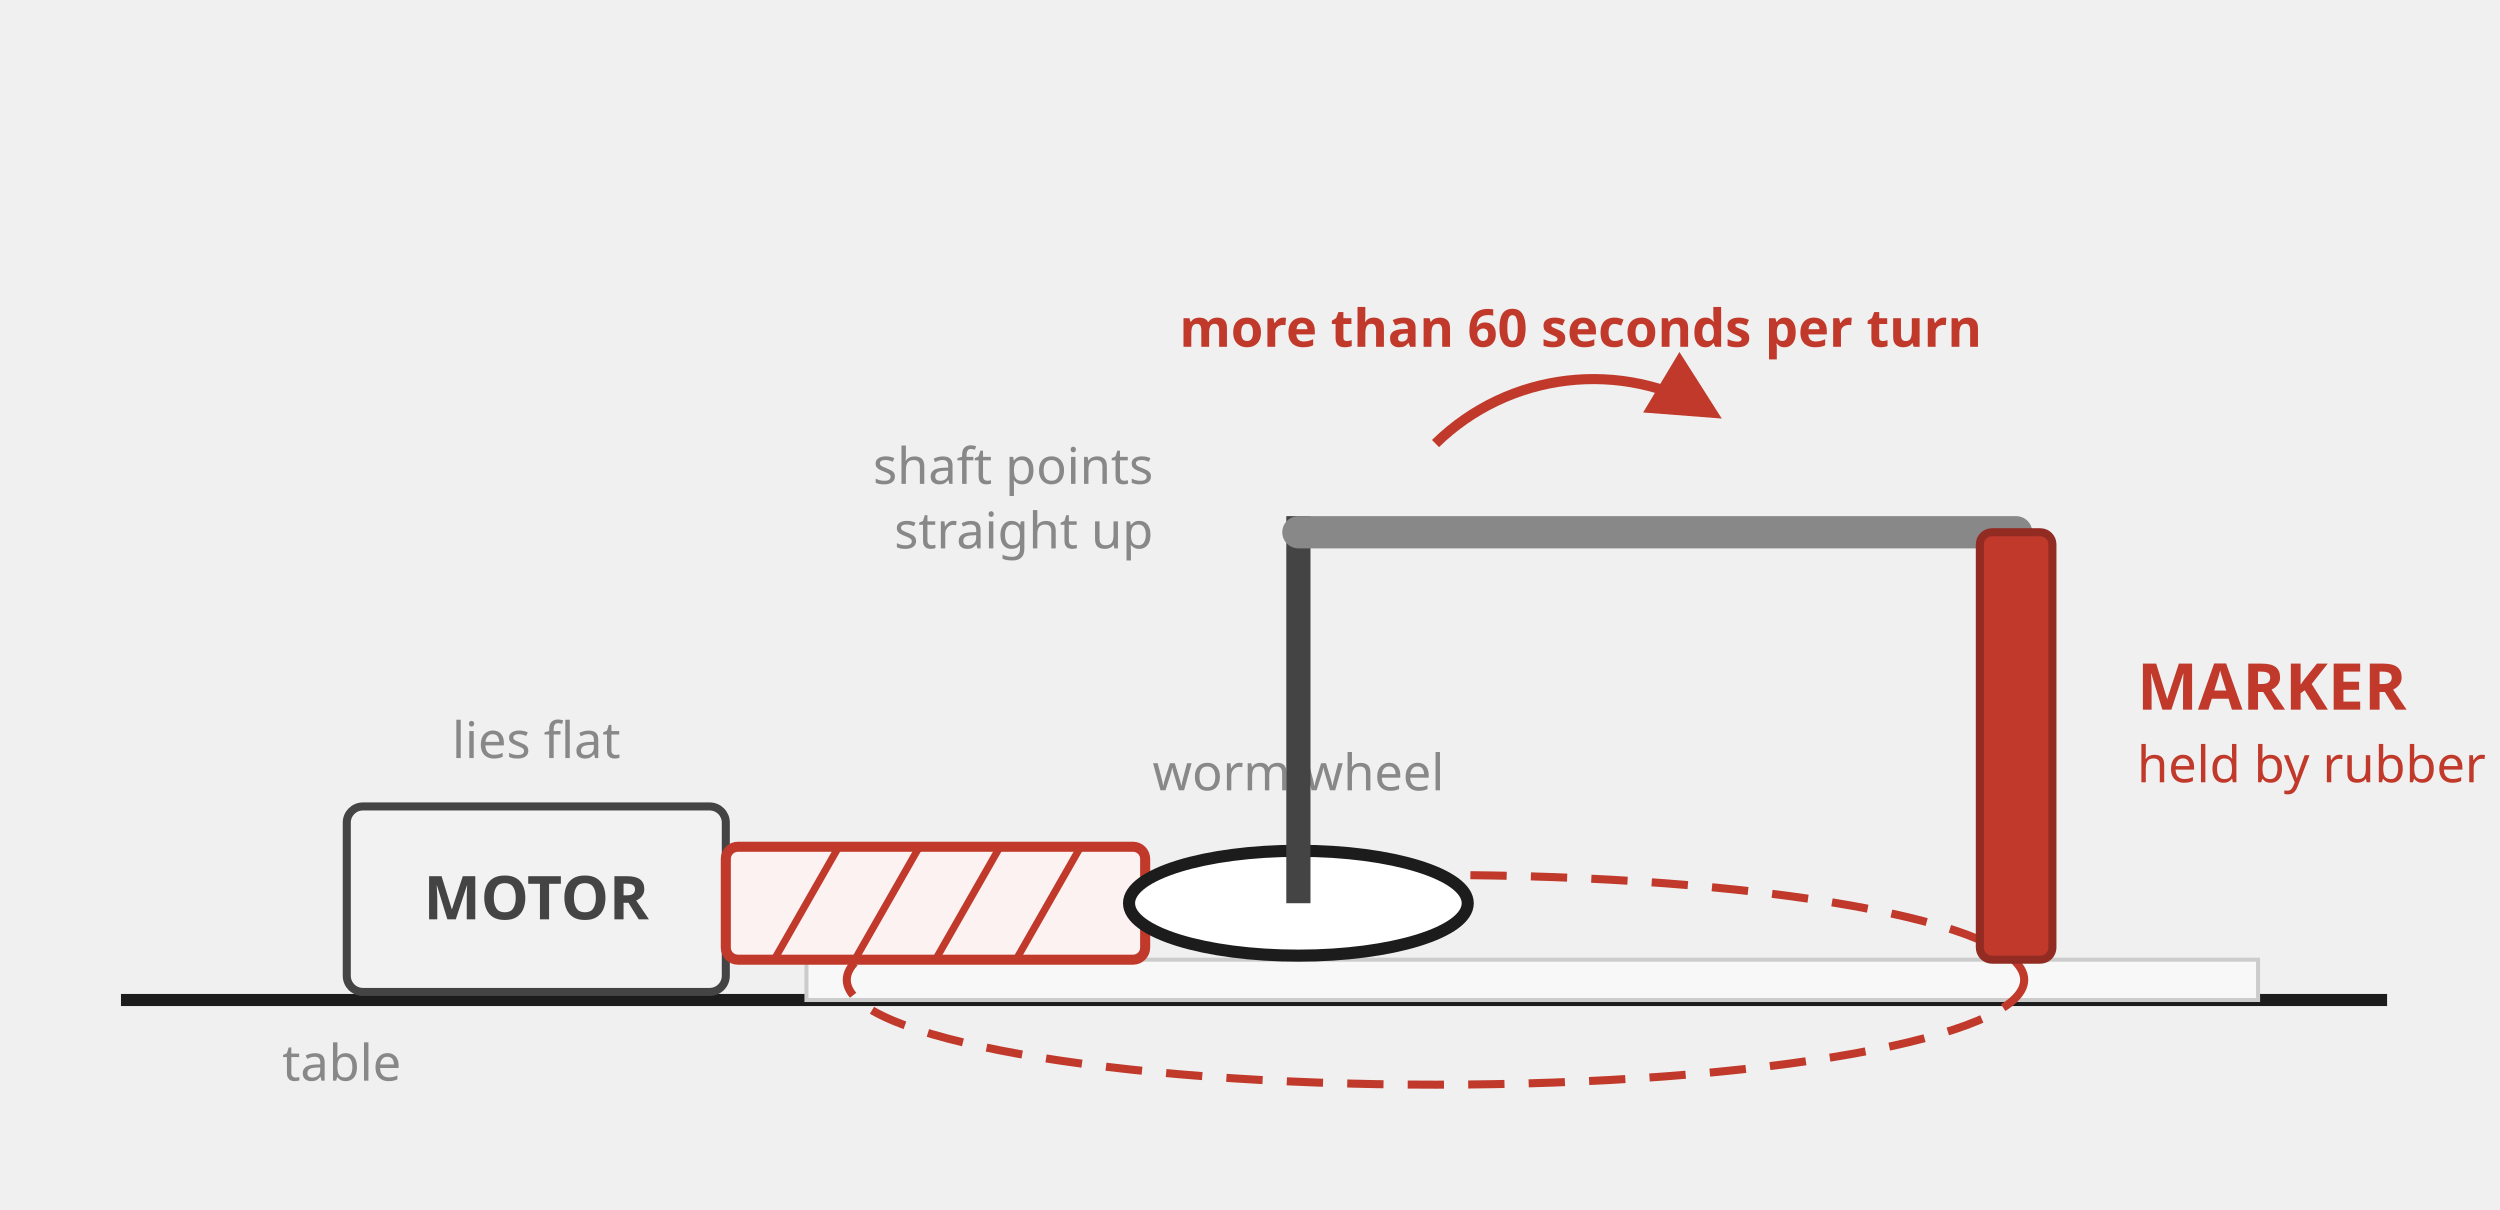
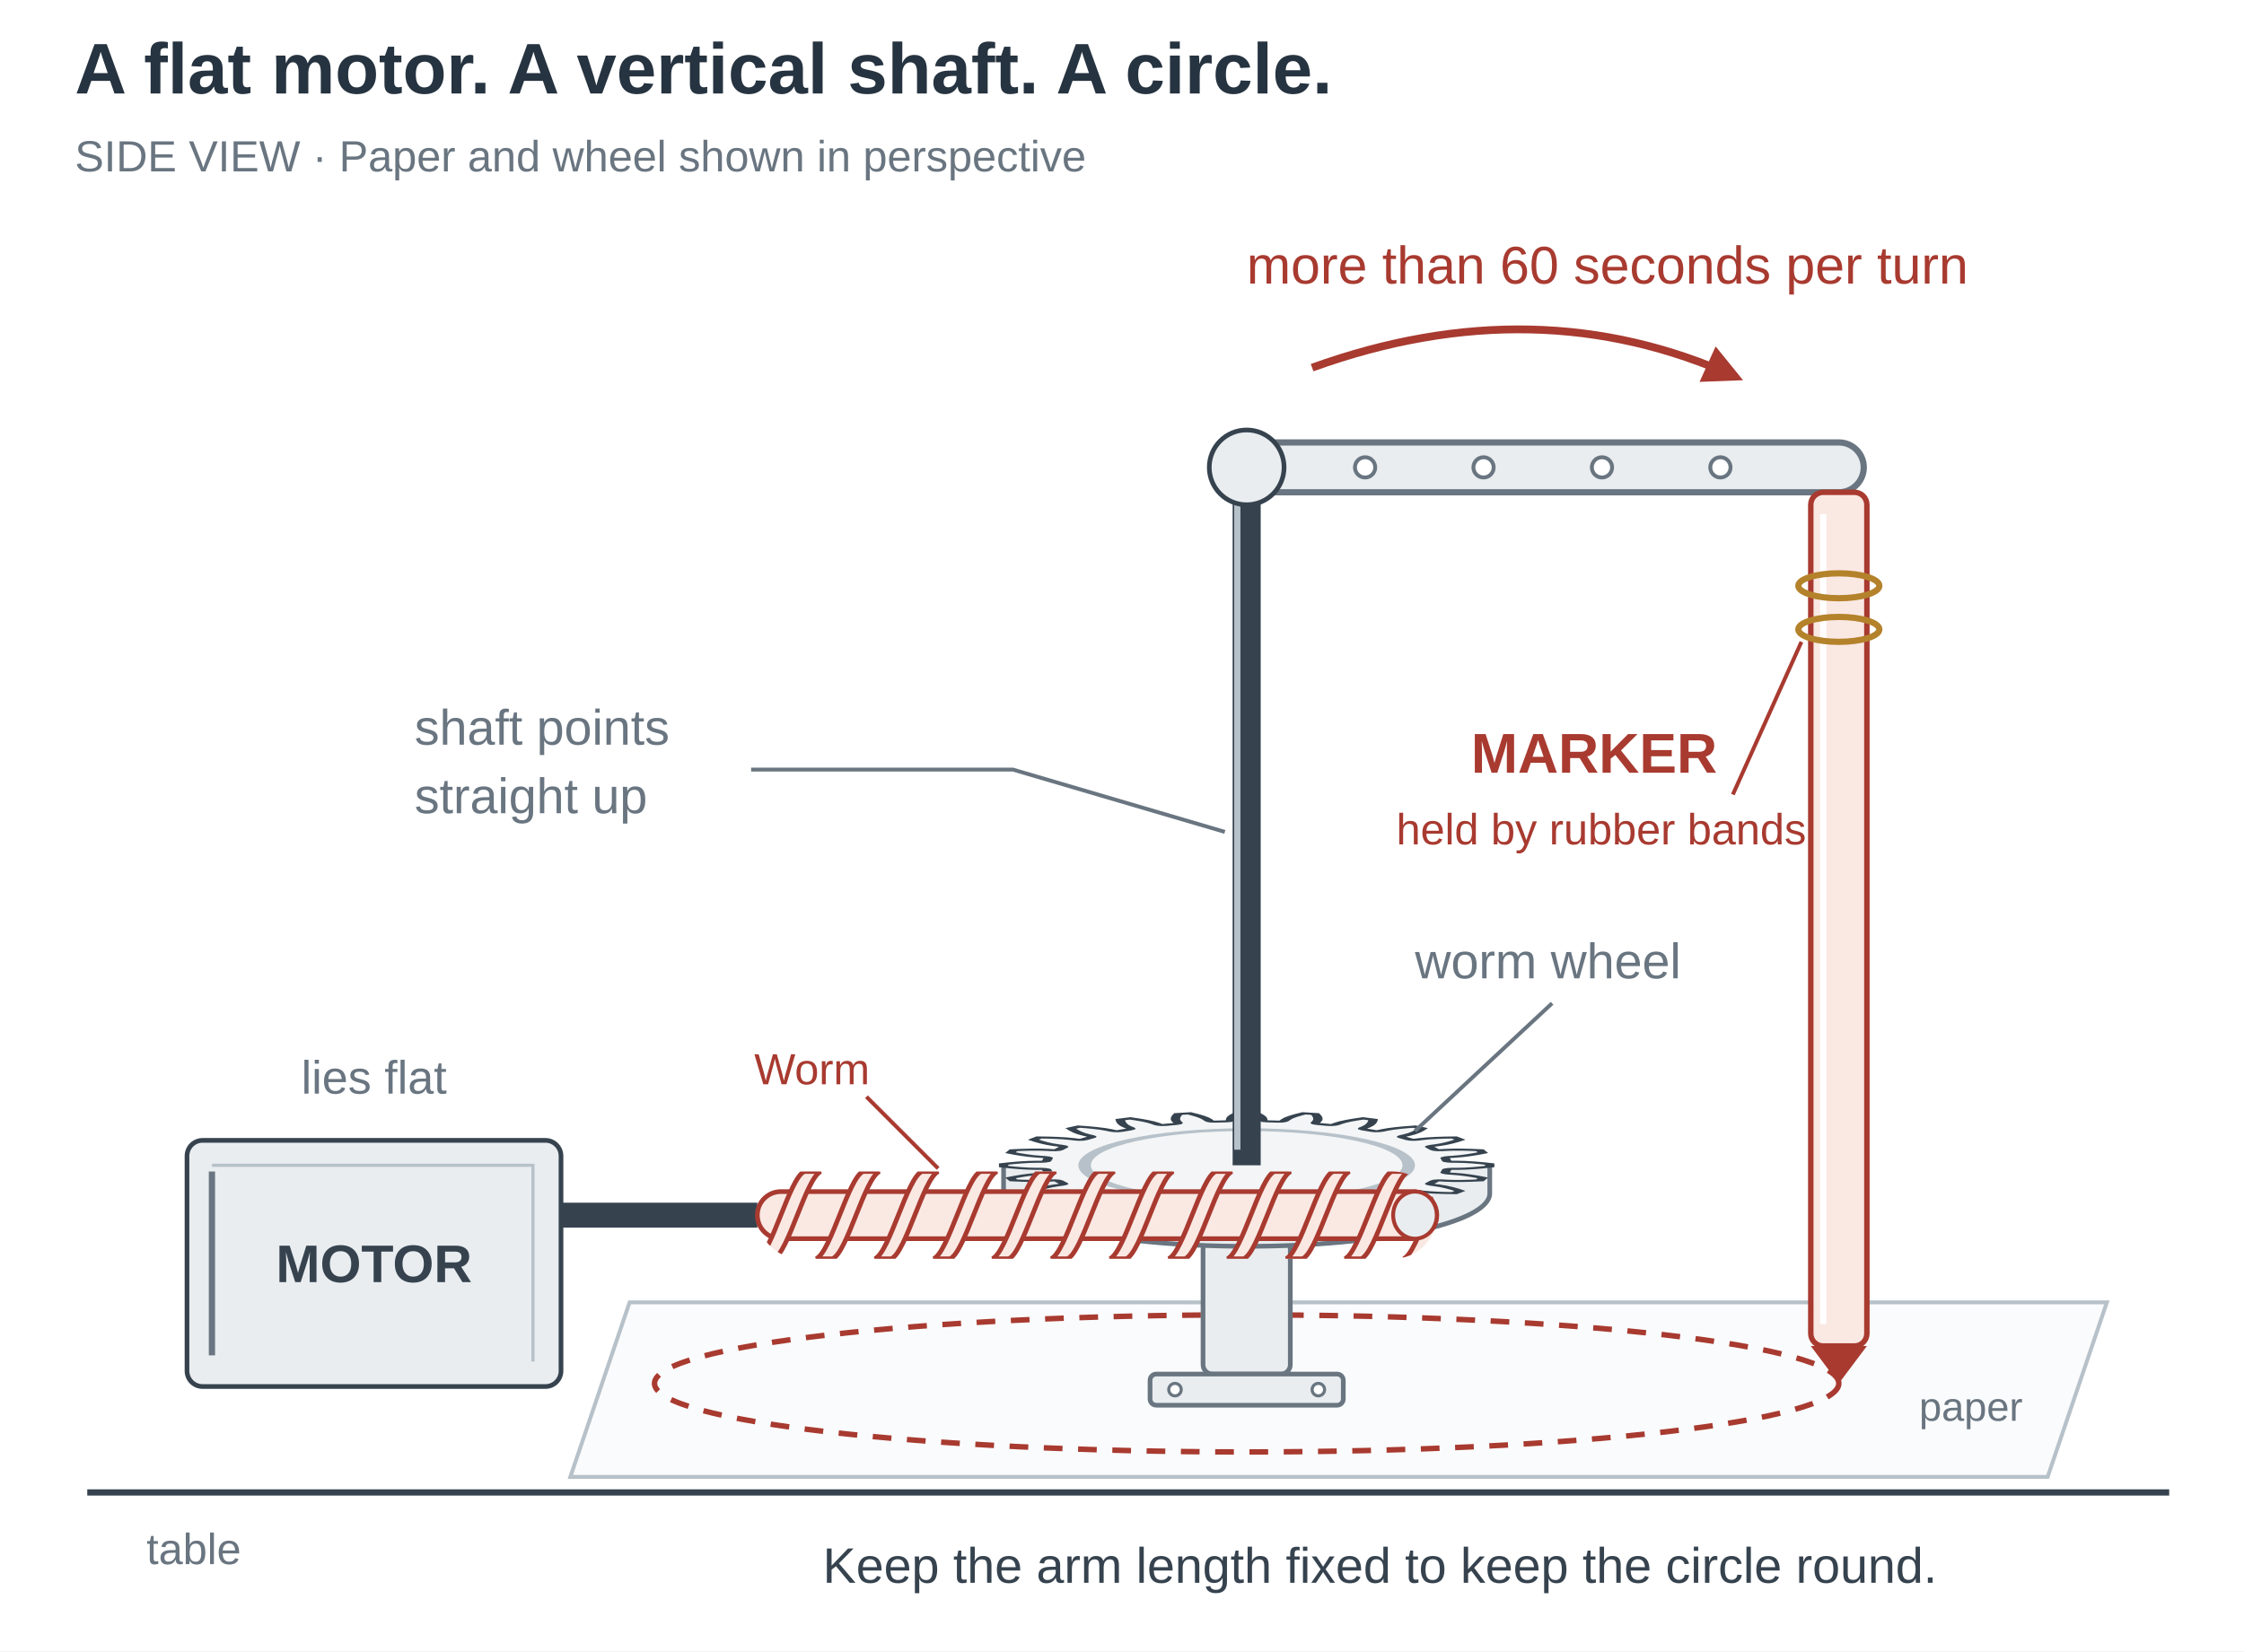
- <svg xmlns="http://www.w3.org/2000/svg" viewBox="0 0 620 300" role="img" aria-label="Side view. A motor lies flat on the table driving a worm. The worm turns a wheel whose shaft points straight up. An arm on that shaft carries a marker down onto the paper, where it traces a circle.">
+ <svg xmlns="http://www.w3.org/2000/svg" viewBox="0 0 720 530" role="img" aria-labelledby="circle-drawer-title circle-drawer-description">
  <defs>
-     <marker id="rotC" viewBox="0 0 10 10" refX="8" refY="5" markerWidth="7" markerHeight="7" orient="auto">
-       <path d="M0,0 L10,5 L0,10 z" fill="#C0392B" />
+     <path id="drawer-wheel" d="M64.169 -6.526Q64.312 -4.92 67.461 -5.161 L70.074 -4.873 L72.71 -4.155 L75.35 -3.129 L77.978 -1.834 A78 78 0 0 1 77.978 1.834        L75.35 3.129 L72.71 4.155 L70.074 4.873 L67.461 5.161 Q64.312 4.92 64.169 6.526A64.5 64.5 0 0 1 63.672 10.304 L63.672 10.304Q63.394 11.893 66.498 12.475 L68.948 13.43 L71.308 14.805 L73.592 16.479 L75.796 18.41 A78 78 0 0 1 74.847 21.954        L71.972 22.525 L69.157 22.832 L66.425 22.844 L63.826 22.445 Q60.847 21.398 60.293 22.912A64.5 64.5 0 0 1 58.835 26.433 L58.835 26.433Q58.156 27.895 61.003 29.261 L63.123 30.817 L65.047 32.757 L66.819 34.965 L68.449 37.401 A78 78 0 0 1 66.614 40.578        L63.69 40.385 L60.891 39.954 L58.25 39.257 L55.842 38.2 Q53.236 36.417 52.309 37.736A64.5 64.5 0 0 1 49.989 40.76 L49.989 40.76Q48.955 41.996 51.351 44.053 L52.996 46.104 L54.352 48.476 L55.493 51.067 L56.436 53.842 A78 78 0 0 1 53.842 56.436        L51.067 55.493 L48.476 54.352 L46.104 52.996 L44.053 51.351 Q41.996 48.955 40.76 49.989A64.5 64.5 0 0 1 37.736 52.309 L37.736 52.309Q36.417 53.236 38.2 55.842 L39.257 58.25 L39.954 60.891 L40.385 63.69 L40.578 66.614 A78 78 0 0 1 37.401 68.449        L34.965 66.819 L32.757 65.047 L30.817 63.123 L29.261 61.003 Q27.895 58.156 26.433 58.835A64.5 64.5 0 0 1 22.912 60.293 L22.912 60.293Q21.398 60.847 22.445 63.826 L22.844 66.425 L22.832 69.157 L22.525 71.972 L21.954 74.847 A78 78 0 0 1 18.41 75.796        L16.479 73.592 L14.805 71.308 L13.43 68.948 L12.475 66.498 Q11.893 63.394 10.304 63.672A64.5 64.5 0 0 1 6.526 64.169 L6.526 64.169Q4.92 64.312 5.161 67.461 L4.873 70.074 L4.155 72.71 L3.129 75.35 L1.834 77.978 A78 78 0 0 1 -1.834 77.978        L-3.129 75.35 L-4.155 72.71 L-4.873 70.074 L-5.161 67.461 Q-4.92 64.312 -6.526 64.169A64.5 64.5 0 0 1 -10.304 63.672 L-10.304 63.672Q-11.893 63.394 -12.475 66.498 L-13.43 68.948 L-14.805 71.308 L-16.479 73.592 L-18.41 75.796 A78 78 0 0 1 -21.954 74.847        L-22.525 71.972 L-22.832 69.157 L-22.844 66.425 L-22.445 63.826 Q-21.398 60.847 -22.912 60.293A64.5 64.5 0 0 1 -26.433 58.835 L-26.433 58.835Q-27.895 58.156 -29.261 61.003 L-30.817 63.123 L-32.757 65.047 L-34.965 66.819 L-37.401 68.449 A78 78 0 0 1 -40.578 66.614        L-40.385 63.69 L-39.954 60.891 L-39.257 58.25 L-38.2 55.842 Q-36.417 53.236 -37.736 52.309A64.5 64.5 0 0 1 -40.76 49.989 L-40.76 49.989Q-41.996 48.955 -44.053 51.351 L-46.104 52.996 L-48.476 54.352 L-51.067 55.493 L-53.842 56.436 A78 78 0 0 1 -56.436 53.842        L-55.493 51.067 L-54.352 48.476 L-52.996 46.104 L-51.351 44.053 Q-48.955 41.996 -49.989 40.76A64.5 64.5 0 0 1 -52.309 37.736 L-52.309 37.736Q-53.236 36.417 -55.842 38.2 L-58.25 39.257 L-60.891 39.954 L-63.69 40.385 L-66.614 40.578 A78 78 0 0 1 -68.449 37.401        L-66.819 34.965 L-65.047 32.757 L-63.123 30.817 L-61.003 29.261 Q-58.156 27.895 -58.835 26.433A64.5 64.5 0 0 1 -60.293 22.912 L-60.293 22.912Q-60.847 21.398 -63.826 22.445 L-66.425 22.844 L-69.157 22.832 L-71.972 22.525 L-74.847 21.954 A78 78 0 0 1 -75.796 18.41        L-73.592 16.479 L-71.308 14.805 L-68.948 13.43 L-66.498 12.475 Q-63.394 11.893 -63.672 10.304A64.5 64.5 0 0 1 -64.169 6.526 L-64.169 6.526Q-64.312 4.92 -67.461 5.161 L-70.074 4.873 L-72.71 4.155 L-75.35 3.129 L-77.978 1.834 A78 78 0 0 1 -77.978 -1.834        L-75.35 -3.129 L-72.71 -4.155 L-70.074 -4.873 L-67.461 -5.161 Q-64.312 -4.92 -64.169 -6.526A64.5 64.5 0 0 1 -63.672 -10.304 L-63.672 -10.304Q-63.394 -11.893 -66.498 -12.475 L-68.948 -13.43 L-71.308 -14.805 L-73.592 -16.479 L-75.796 -18.41 A78 78 0 0 1 -74.847 -21.954        L-71.972 -22.525 L-69.157 -22.832 L-66.425 -22.844 L-63.826 -22.445 Q-60.847 -21.398 -60.293 -22.912A64.5 64.5 0 0 1 -58.835 -26.433 L-58.835 -26.433Q-58.156 -27.895 -61.003 -29.261 L-63.123 -30.817 L-65.047 -32.757 L-66.819 -34.965 L-68.449 -37.401 A78 78 0 0 1 -66.614 -40.578        L-63.69 -40.385 L-60.891 -39.954 L-58.25 -39.257 L-55.842 -38.2 Q-53.236 -36.417 -52.309 -37.736A64.5 64.5 0 0 1 -49.989 -40.76 L-49.989 -40.76Q-48.955 -41.996 -51.351 -44.053 L-52.996 -46.104 L-54.352 -48.476 L-55.493 -51.067 L-56.436 -53.842 A78 78 0 0 1 -53.842 -56.436        L-51.067 -55.493 L-48.476 -54.352 L-46.104 -52.996 L-44.053 -51.351 Q-41.996 -48.955 -40.76 -49.989A64.5 64.5 0 0 1 -37.736 -52.309 L-37.736 -52.309Q-36.417 -53.236 -38.2 -55.842 L-39.257 -58.25 L-39.954 -60.891 L-40.385 -63.69 L-40.578 -66.614 A78 78 0 0 1 -37.401 -68.449        L-34.965 -66.819 L-32.757 -65.047 L-30.817 -63.123 L-29.261 -61.003 Q-27.895 -58.156 -26.433 -58.835A64.5 64.5 0 0 1 -22.912 -60.293 L-22.912 -60.293Q-21.398 -60.847 -22.445 -63.826 L-22.844 -66.425 L-22.832 -69.157 L-22.525 -71.972 L-21.954 -74.847 A78 78 0 0 1 -18.41 -75.796        L-16.479 -73.592 L-14.805 -71.308 L-13.43 -68.948 L-12.475 -66.498 Q-11.893 -63.394 -10.304 -63.672A64.5 64.5 0 0 1 -6.526 -64.169 L-6.526 -64.169Q-4.92 -64.312 -5.161 -67.461 L-4.873 -70.074 L-4.155 -72.71 L-3.129 -75.35 L-1.834 -77.978 A78 78 0 0 1 1.834 -77.978        L3.129 -75.35 L4.155 -72.71 L4.873 -70.074 L5.161 -67.461 Q4.92 -64.312 6.526 -64.169A64.5 64.5 0 0 1 10.304 -63.672 L10.304 -63.672Q11.893 -63.394 12.475 -66.498 L13.43 -68.948 L14.805 -71.308 L16.479 -73.592 L18.41 -75.796 A78 78 0 0 1 21.954 -74.847        L22.525 -71.972 L22.832 -69.157 L22.844 -66.425 L22.445 -63.826 Q21.398 -60.847 22.912 -60.293A64.5 64.5 0 0 1 26.433 -58.835 L26.433 -58.835Q27.895 -58.156 29.261 -61.003 L30.817 -63.123 L32.757 -65.047 L34.965 -66.819 L37.401 -68.449 A78 78 0 0 1 40.578 -66.614        L40.385 -63.69 L39.954 -60.891 L39.257 -58.25 L38.2 -55.842 Q36.417 -53.236 37.736 -52.309A64.5 64.5 0 0 1 40.76 -49.989 L40.76 -49.989Q41.996 -48.955 44.053 -51.351 L46.104 -52.996 L48.476 -54.352 L51.067 -55.493 L53.842 -56.436 A78 78 0 0 1 56.436 -53.842        L55.493 -51.067 L54.352 -48.476 L52.996 -46.104 L51.351 -44.053 Q48.955 -41.996 49.989 -40.76A64.5 64.5 0 0 1 52.309 -37.736 L52.309 -37.736Q53.236 -36.417 55.842 -38.2 L58.25 -39.257 L60.891 -39.954 L63.69 -40.385 L66.614 -40.578 A78 78 0 0 1 68.449 -37.401        L66.819 -34.965 L65.047 -32.757 L63.123 -30.817 L61.003 -29.261 Q58.156 -27.895 58.835 -26.433A64.5 64.5 0 0 1 60.293 -22.912 L60.293 -22.912Q60.847 -21.398 63.826 -22.445 L66.425 -22.844 L69.157 -22.832 L71.972 -22.525 L74.847 -21.954 A78 78 0 0 1 75.796 -18.41        L73.592 -16.479 L71.308 -14.805 L68.948 -13.43 L66.498 -12.475 Q63.394 -11.893 63.672 -10.304A64.5 64.5 0 0 1 64.169 -6.526Z" />
+     <clipPath id="drawer-worm-clip">
+       <rect x="243" y="376" width="218" height="28" rx="14" />
+     </clipPath>
+     <g id="drawer-worm">
+       <rect x="243" y="382.44" width="218" height="15.12" rx="7.56" fill="#fae8e3" stroke="#a83a30" stroke-width="1.5" />
+       <g clip-path="url(#drawer-worm-clip)" fill="#fae8e3" stroke="#a83a30" stroke-width="1.5">
+         <path d="M224.15 404C228.862 402 234.517 378 239.23 376H244.508C239.795 378 234.14 402 229.428 404Z" />
+         <path d="M243 404C247.712 402 253.367 378 258.08 376H263.358C258.645 378 252.99 402 248.278 404Z" />
+         <path d="M261.85 404C266.562 402 272.217 378 276.93 376H282.208C277.495 378 271.84 402 267.128 404Z" />
+         <path d="M280.699 404C285.411 402 291.066 378 295.779 376H301.057C296.344 378 290.689 402 285.977 404Z" />
+         <path d="M299.549 404C304.261 402 309.916 378 314.629 376H319.907C315.194 378 309.539 402 304.827 404Z" />
+         <path d="M318.398 404C323.11 402 328.765 378 333.478 376H338.756C334.043 378 328.388 402 323.676 404Z" />
+         <path d="M337.248 404C341.96 402 347.615 378 352.328 376H357.606C352.893 378 347.238 402 342.526 404Z" />
+         <path d="M356.097 404C360.809 402 366.464 378 371.177 376H376.455C371.742 378 366.087 402 361.375 404Z" />
+         <path d="M374.947 404C379.659 402 385.314 378 390.027 376H395.305C390.592 378 384.937 402 380.225 404Z" />
+         <path d="M393.796 404C398.508 402 404.163 378 408.876 376H414.154C409.441 378 403.786 402 399.074 404Z" />
+         <path d="M412.646 404C417.358 402 423.013 378 427.726 376H433.004C428.291 378 422.636 402 417.924 404Z" />
+         <path d="M431.496 404C436.208 402 441.863 378 446.576 376H451.854C447.141 378 441.486 402 436.774 404Z" />
+         <path d="M450.345 404C455.057 402 460.712 378 465.425 376H470.703C465.99 378 460.335 402 455.623 404Z" />
+         <path d="M469.195 404C473.907 402 479.562 378 484.275 376H489.553C484.84 378 479.185 402 474.473 404Z" />
+       </g>
+       <ellipse cx="454" cy="390" rx="7" ry="7.56" fill="#e9edf0" stroke="#a83a30" stroke-width="1.25" />
+     </g>
+     <marker id="drawer-arrow" viewBox="0 0 10 10" refX="8" refY="5" markerWidth="5" markerHeight="5" orient="auto">
+       <path d="M0 0 10 5 0 10Z" fill="#a83a30" />
    </marker>
  </defs>
-   <line x1="30" y1="248" x2="592" y2="248" stroke="#1C1C1C" stroke-width="3" />
-   <rect x="200" y="238" width="360" height="10" fill="#F8F8F8" stroke="#CCC" stroke-width="1" />
-   <text x="70" y="268" font-family="'Barlow',sans-serif" font-size="12.5" fill="#888">table</text>
-   <ellipse cx="356" cy="243" rx="146" ry="26" fill="none" stroke="#C0392B" stroke-width="2" stroke-dasharray="9 6" />
-   <rect x="86" y="200" width="94" height="46" rx="4" fill="#F2F2F2" stroke="#444" stroke-width="2" />
-   <text x="133" y="228" text-anchor="middle" font-family="'Barlow Condensed',sans-serif" font-size="15" font-weight="700" fill="#444">MOTOR</text>
-   <text x="133" y="188" text-anchor="middle" font-family="'Barlow',sans-serif" font-size="12.5" fill="#888">lies flat</text>
-   <rect x="180" y="210" width="104" height="28" rx="3" fill="#FDF2F2" stroke="#C0392B" stroke-width="2.5" />
-   <g stroke="#C0392B" stroke-width="1.8">
-     <line x1="192" y1="238" x2="208" y2="210" />
-     <line x1="212" y1="238" x2="228" y2="210" />
-     <line x1="232" y1="238" x2="248" y2="210" />
-     <line x1="252" y1="238" x2="268" y2="210" />
+   <rect width="720" height="530" fill="#fff" />
+   <g font-family="Barlow, Arial, sans-serif" fill="#263340" font-size="16">
+     <text x="24" y="30" font-size="23" fill="#263340" font-weight="600">A flat motor. A vertical shaft. A circle.</text>
+     <text x="24" y="55" font-size="14" fill="#697580">SIDE VIEW · Paper and wheel shown in perspective</text>
+     <path d="M202 418H676L657 474H183Z" fill="#fafbfc" stroke="#b7c1c9" stroke-width="1.25" />
+     <ellipse cx="400" cy="444" rx="190" ry="22" fill="none" stroke="#a83a30" stroke-width="1.75" stroke-dasharray="6 5" />
+     <path d="M28 479H696" fill="none" stroke="#36434f" stroke-width="2" />
+     <text x="47" y="502" font-size="14" fill="#697580">table</text>
+     <text x="649" y="456" font-size="13" fill="#697580" text-anchor="end">paper</text>
+     <rect x="386" y="398" width="28" height="43" rx="3" fill="#e9edf0" stroke="#697580" stroke-width="1.5" />
+     <rect x="369" y="441" width="62" height="10" rx="2" fill="#e9edf0" stroke="#697580" stroke-width="1.5" />
+     <circle cx="377" cy="446" r="2" fill="#fff" stroke="#697580" stroke-width="1" />
+     <circle cx="423" cy="446" r="2" fill="#fff" stroke="#697580" stroke-width="1" />
+     <path d="M322 374V383A78 17 0 0 0 478 383V374" fill="#e9edf0" stroke="#697580" stroke-width="1.5" />
+     <g transform="translate(400 374) scale(1 .22)">
+       <use href="#drawer-wheel" fill="#f3f5f6" stroke="#36434f" stroke-width="3" />
+       <circle r="52" fill="none" stroke="#b7c1c9" stroke-width="4" />
+     </g>
+     <path d="M400 374V150" fill="none" stroke="#36434f" stroke-width="9" />
+     <path d="M397 369V157" fill="none" stroke="#b7c1c9" stroke-width="2" />
+     <path d="M180 390H243" fill="none" stroke="#36434f" stroke-width="8" />
+     <rect x="60" y="366" width="120" height="79" rx="5" fill="#e9edf0" stroke="#36434f" stroke-width="1.5" />
+     <path d="M68 374H171V437" fill="none" stroke="#b7c1c9" stroke-width="1" />
+     <path d="M68 376V435" fill="none" stroke="#697580" stroke-width="2" />
+     <text x="120" y="411.5" font-size="17" fill="#36434f" text-anchor="middle" font-weight="600">MOTOR</text>
+     <text x="120" y="351" font-size="15" fill="#697580" text-anchor="middle">lies flat</text>
+     <use href="#drawer-worm" />
+     <path d="M400 150 590 150" fill="none" stroke="#697580" stroke-width="18" stroke-linecap="round" />
+     <path d="M400 150 590 150" fill="none" stroke="#e9edf0" stroke-width="14" stroke-linecap="round" />
+     <circle cx="438" cy="150" r="3.25" fill="#fff" stroke="#697580" stroke-width="1.25" />
+     <circle cx="476" cy="150" r="3.25" fill="#fff" stroke="#697580" stroke-width="1.25" />
+     <circle cx="514" cy="150" r="3.25" fill="#fff" stroke="#697580" stroke-width="1.25" />
+     <circle cx="552" cy="150" r="3.25" fill="#fff" stroke="#697580" stroke-width="1.25" />
+     <circle cx="400" cy="150" r="12" fill="#e9edf0" stroke="#36434f" stroke-width="1.5" />
+     <rect x="581" y="158" width="18" height="274" rx="4" fill="#fae8e3" stroke="#a83a30" stroke-width="1.75" />
+     <path d="M581 432 590 444 599 432Z" fill="#a83a30" />
+     <path d="M585 165V425" fill="none" stroke="#fff" stroke-width="2" />
+     <g fill="none" stroke="#b4822b" stroke-width="2">
+       <ellipse cx="590" cy="188" rx="13" ry="4" />
+       <ellipse cx="590" cy="202" rx="13" ry="4" />
+     </g>
+     <text x="133" y="239" font-size="16" fill="#697580">shaft points</text>
+     <text x="133" y="261" font-size="16" fill="#697580">straight up</text>
+     <path d="M241 247H325L393 267" fill="none" stroke="#697580" stroke-width="1.25" />
+     <text x="454" y="314" font-size="16" fill="#697580">worm wheel</text>
+     <path d="M498 322 454 363" fill="none" stroke="#697580" stroke-width="1.25" />
+     <text x="472" y="248" font-size="18" fill="#a83a30" font-weight="600">MARKER</text>
+     <text x="448" y="271" font-size="14" fill="#a83a30">held by rubber bands</text>
+     <path d="M556 255 578 206" fill="none" stroke="#a83a30" stroke-width="1.25" />
+     <path d="M421 118Q493 92 557 121" fill="none" stroke="#a83a30" stroke-width="2.5" marker-end="url(#drawer-arrow)" />
+     <text x="400" y="91" font-size="17" fill="#a83a30">more than 60 seconds per turn</text>
+     <text x="242" y="348" font-size="14" fill="#a83a30">Worm</text>
+     <path d="M278 352 301 375" fill="none" stroke="#a83a30" stroke-width="1.25" />
+     <text x="264" y="508" font-size="16" fill="#36434f">Keep the arm length fixed to keep the circle round.</text>
  </g>
-   <ellipse cx="322" cy="224" rx="42" ry="13" fill="#fff" stroke="#1C1C1C" stroke-width="3" />
-   <text x="322" y="196" text-anchor="middle" font-family="'Barlow',sans-serif" font-size="12.5" fill="#888">worm wheel</text>
-   <line x1="322" y1="224" x2="322" y2="128" stroke="#444" stroke-width="6" />
-   <text x="286" y="120" text-anchor="end" font-family="'Barlow',sans-serif" font-size="12.5" fill="#888">shaft points</text>
-   <text x="286" y="136" text-anchor="end" font-family="'Barlow',sans-serif" font-size="12.5" fill="#888">straight up</text>
-   <line x1="322" y1="132" x2="500" y2="132" stroke="#888" stroke-width="8" stroke-linecap="round" />
-   <rect x="491" y="132" width="18" height="106" rx="3" fill="#C0392B" stroke="#922B21" stroke-width="2" />
-   <text x="530" y="176" font-family="'Barlow Condensed',sans-serif" font-size="16" font-weight="700" fill="#C0392B">MARKER</text>
-   <text x="530" y="194" font-family="'Barlow',sans-serif" font-size="12.5" fill="#C0392B">held by rubber bands</text>
-   <path d="M356,110 A56,56 0 0 1 424,102" fill="none" stroke="#C0392B" stroke-width="2.5" marker-end="url(#rotC)" />
-   <text x="392" y="86" text-anchor="middle" font-family="'Barlow',sans-serif" font-size="13" font-weight="600" fill="#C0392B">more than 60 seconds per turn</text>
</svg>
